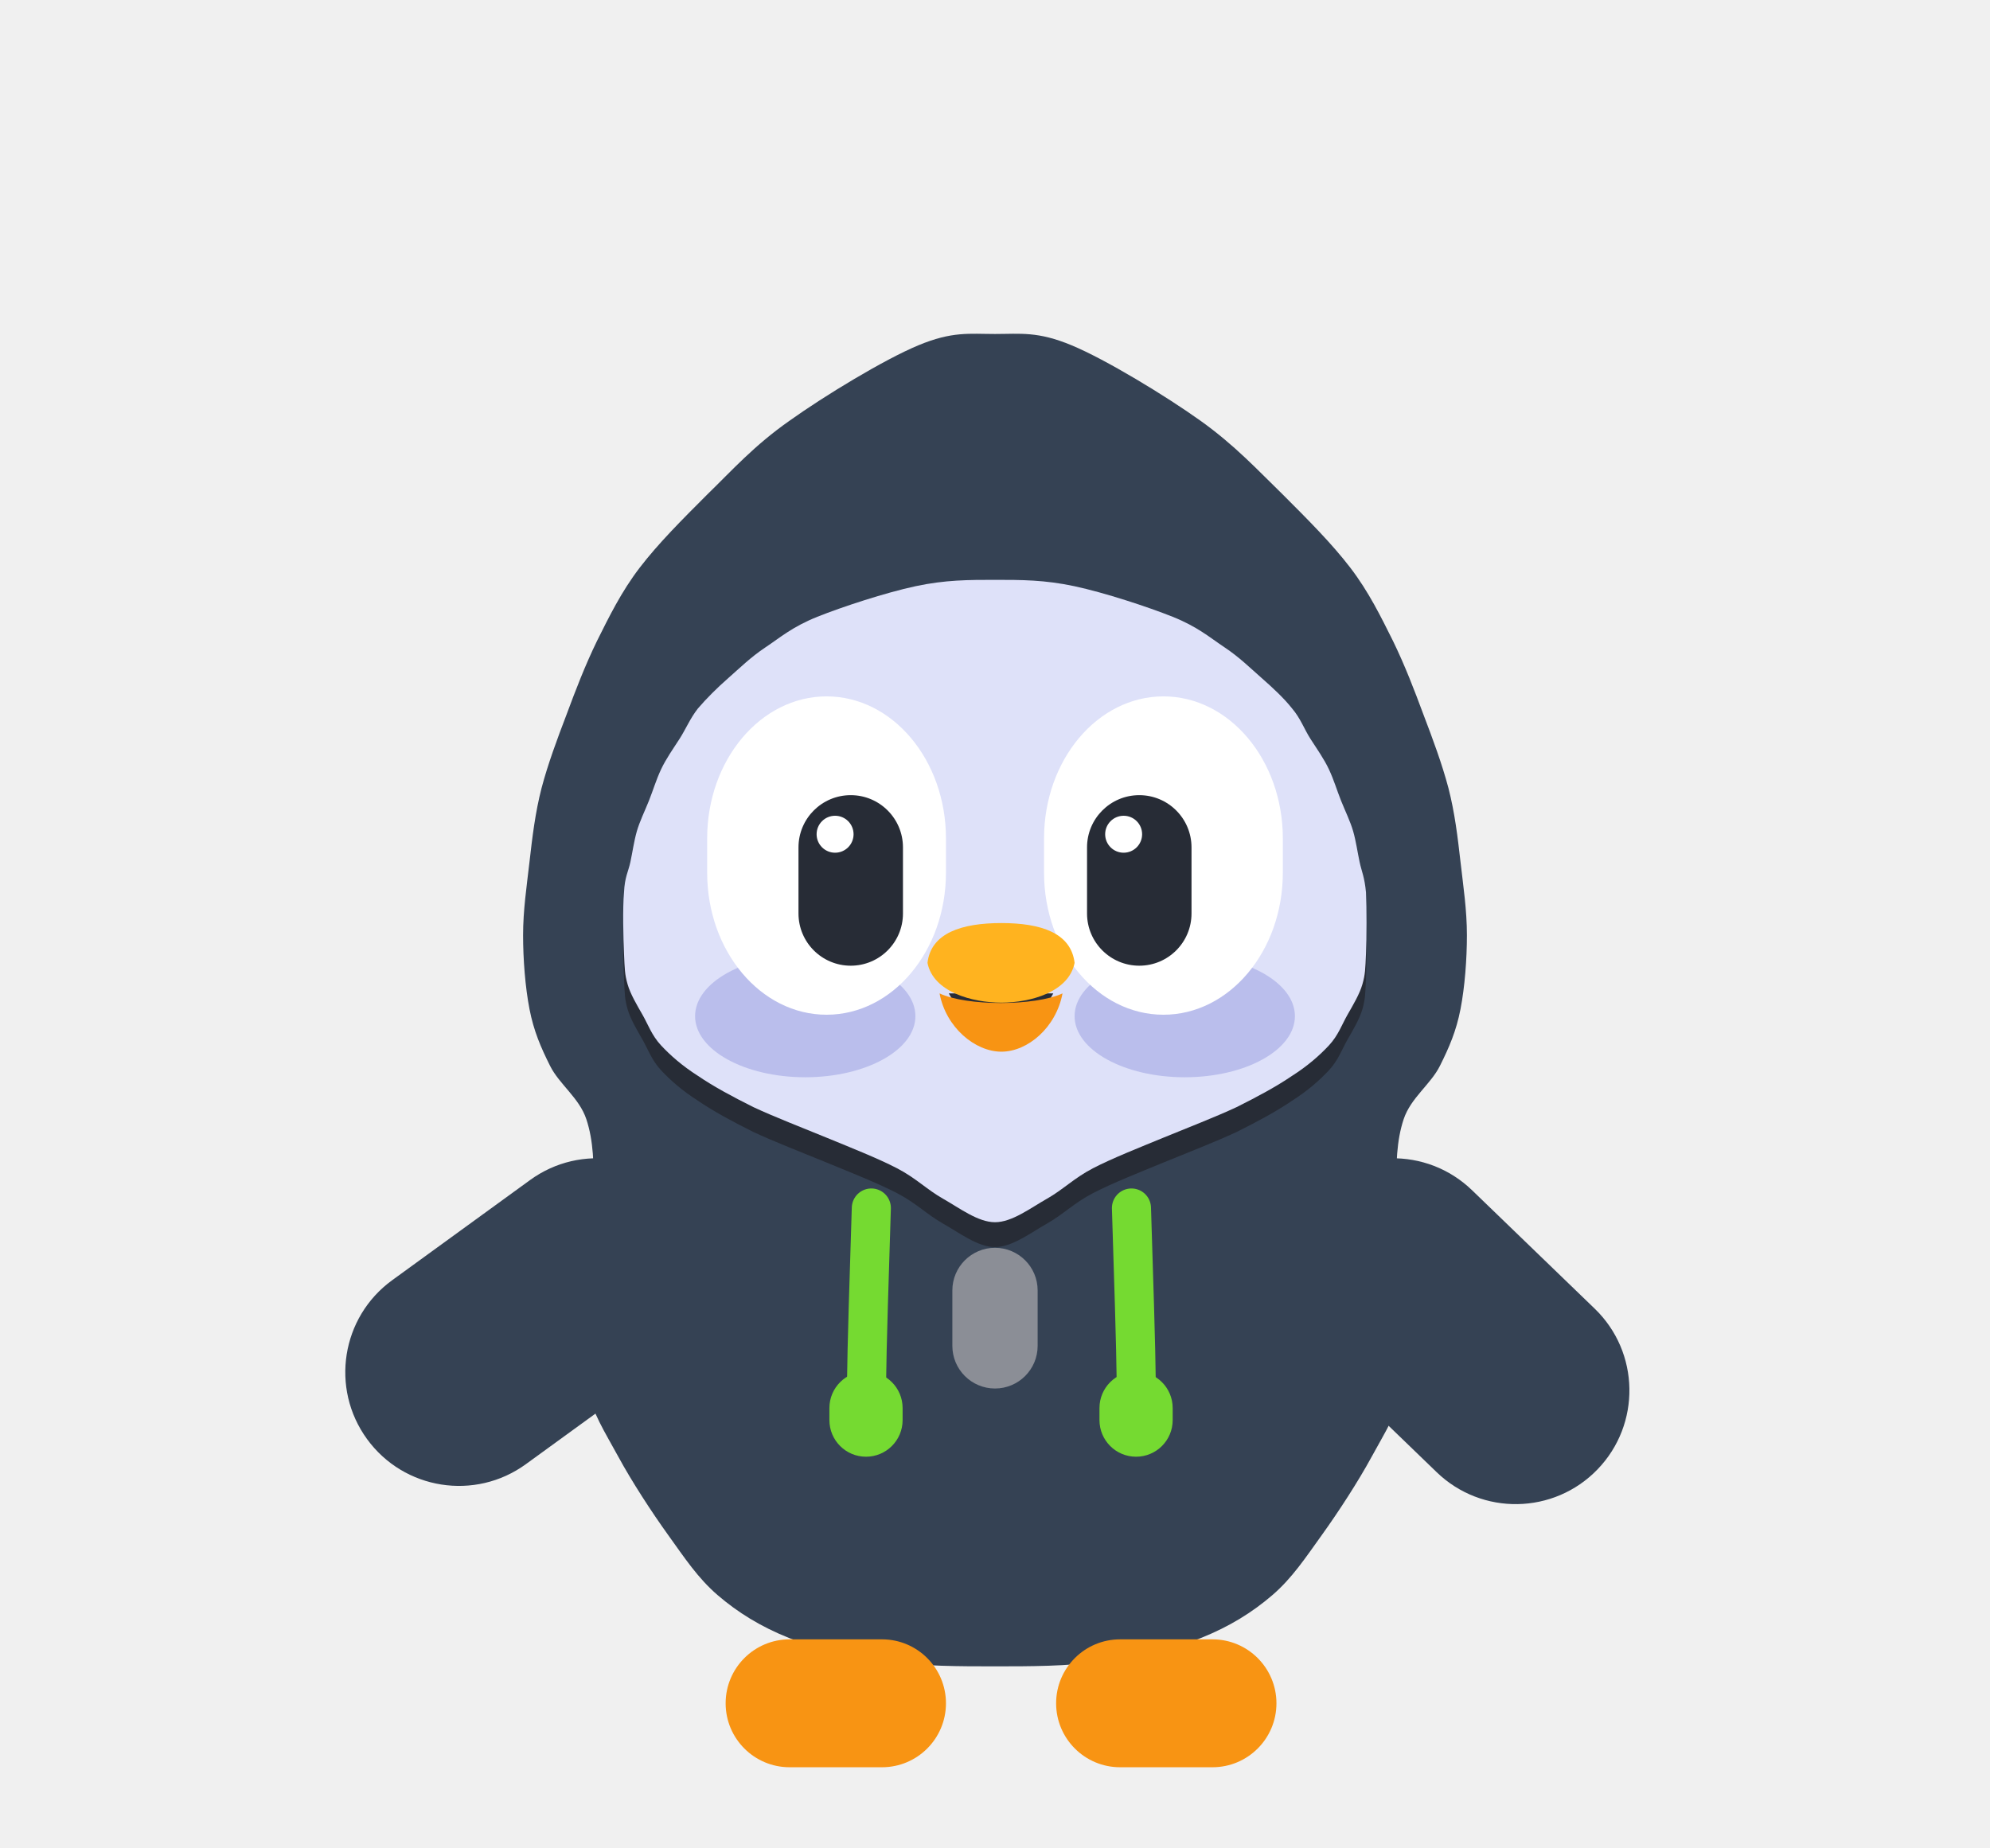
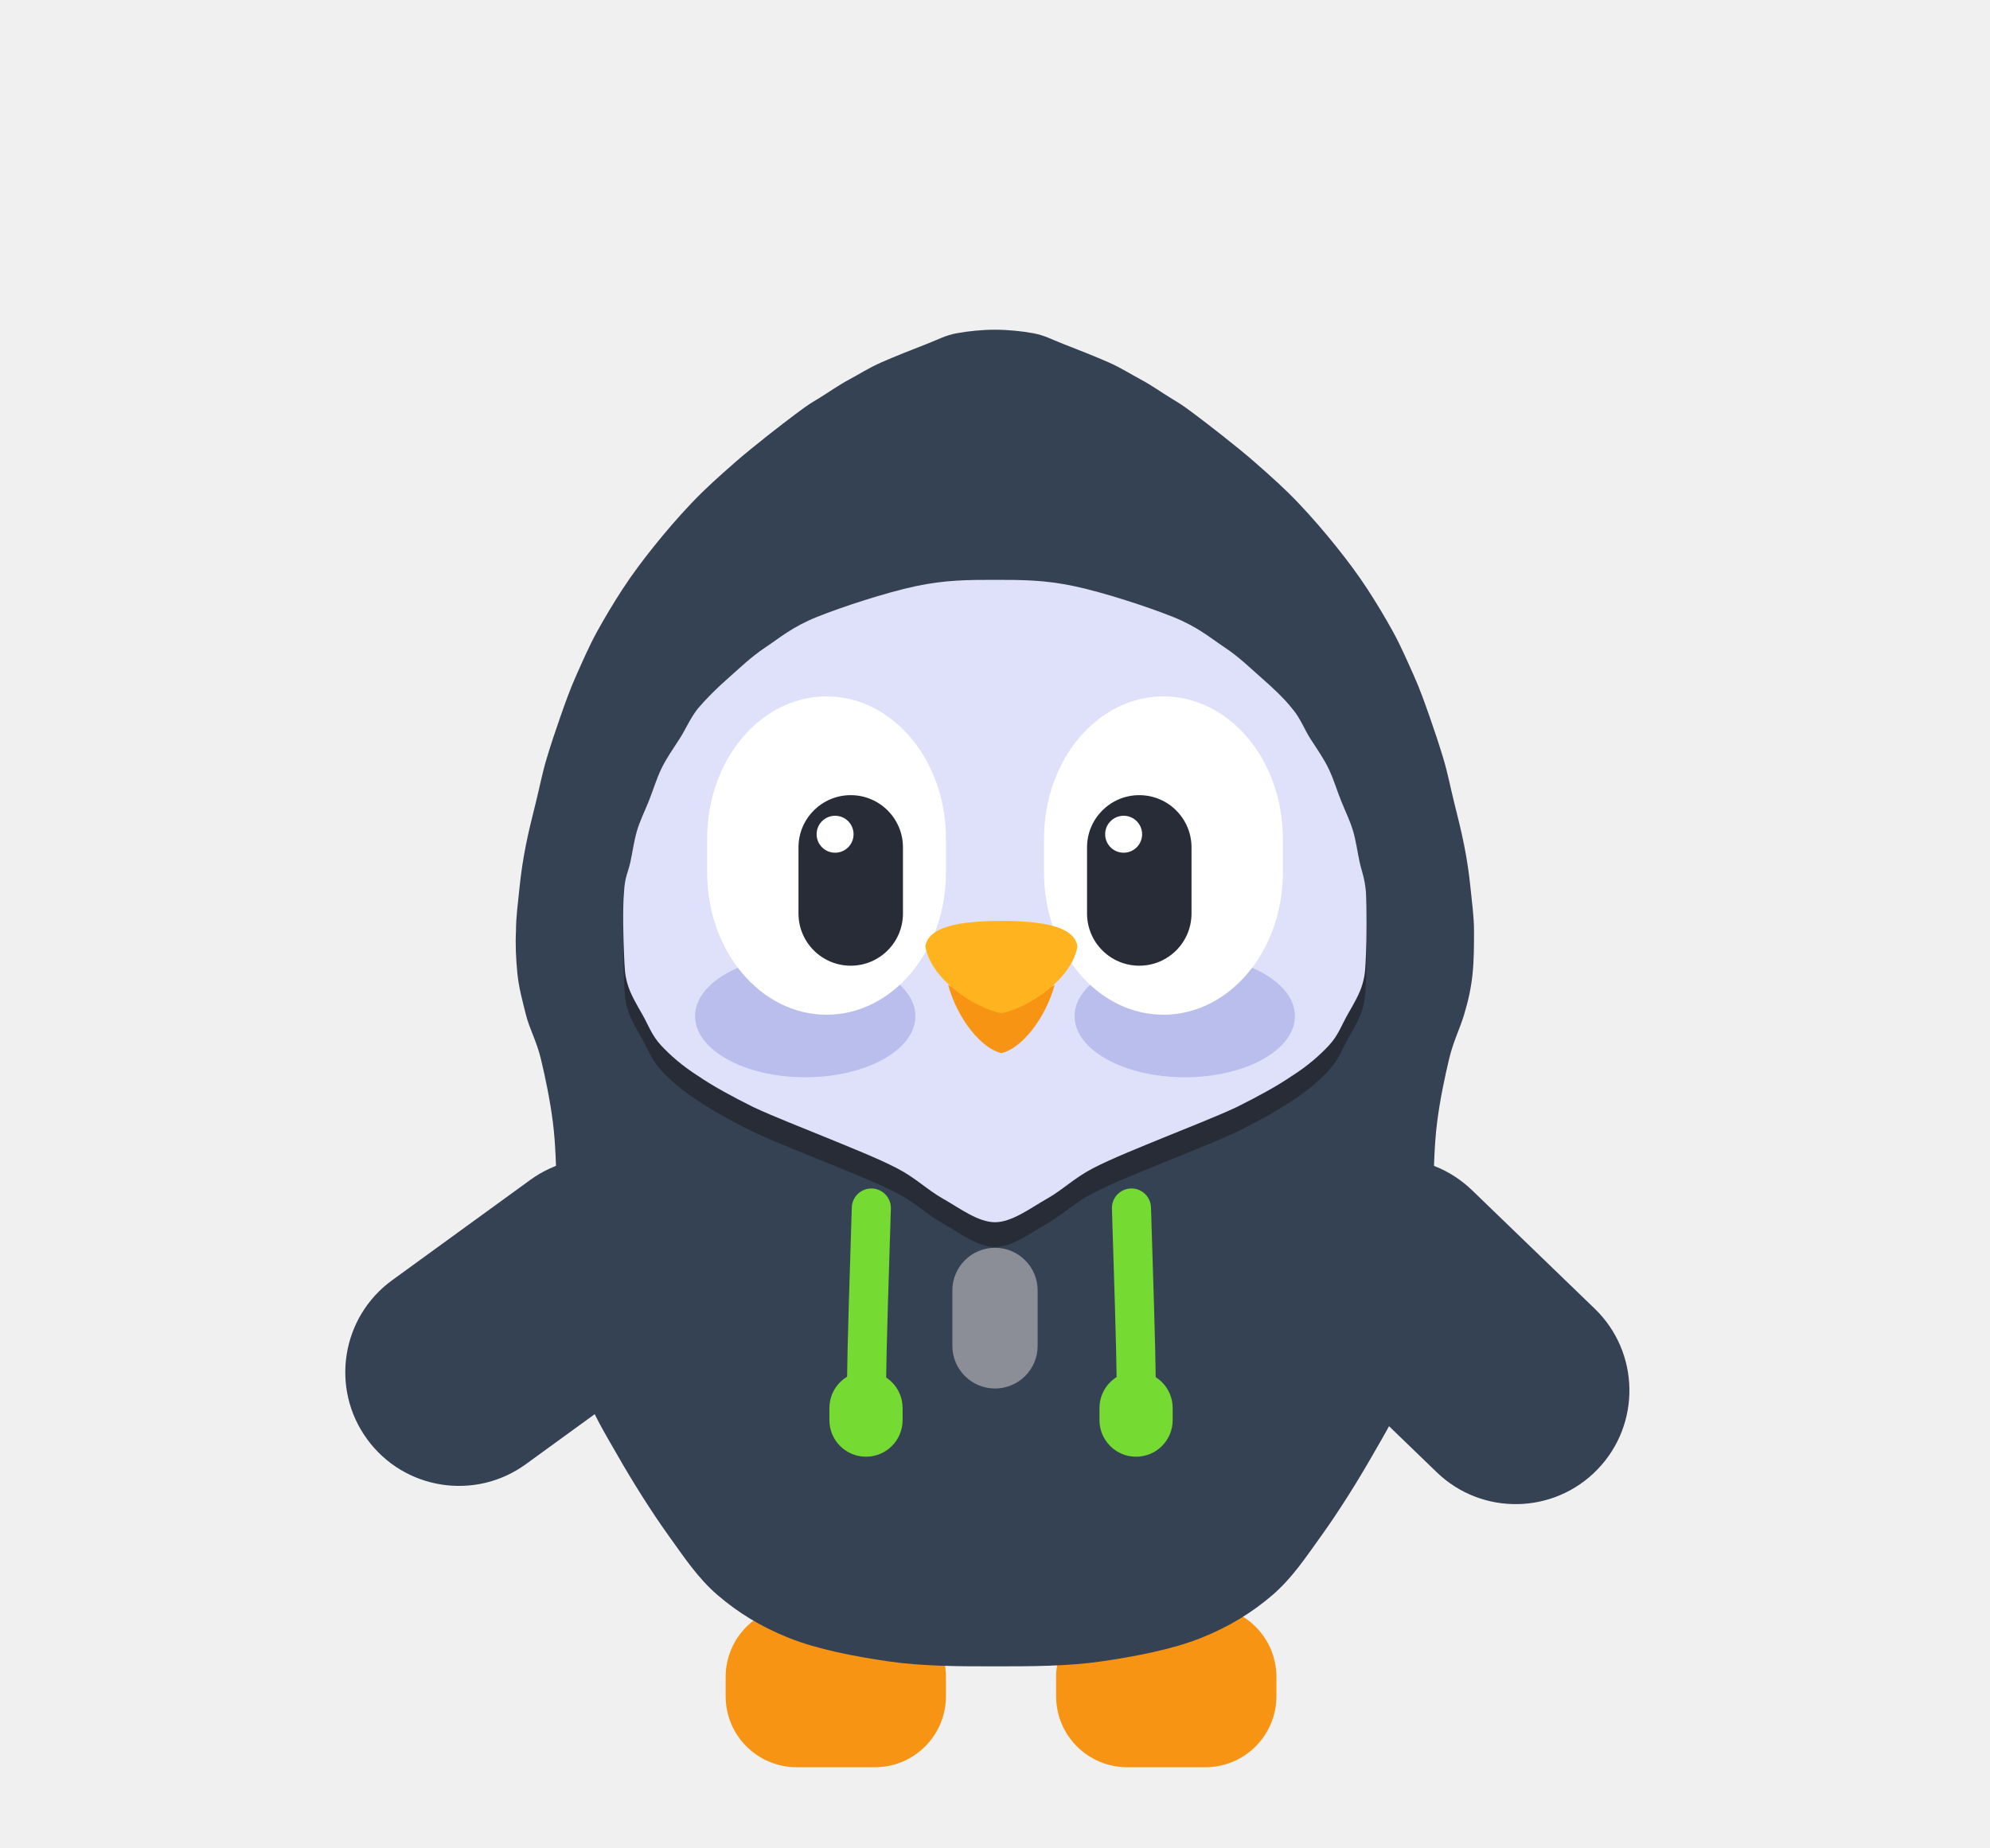
<svg xmlns="http://www.w3.org/2000/svg" viewBox="-40 -40 280 260" aria-hidden="true">
  <style>
  .byte-twinkle { transform-box: fill-box; transform-origin: center; animation: byte-twinkle 1.6s ease-in-out infinite }
  @keyframes byte-twinkle { 0%,100% { transform: scale(1) rotate(0) } 50% { transform: scale(.7) rotate(20deg) } }
  .byte-float { animation: byte-float 2.4s ease-in-out infinite }
  @keyframes byte-float { 0%,100% { transform: translateY(0) } 50% { transform: translateY(-4px) } }
  .byte-smoke { animation: byte-smoke 1.8s ease-out infinite }
  @keyframes byte-smoke { 0% { opacity: 0; transform: translateY(6px) } 25% { opacity: 1 } 100% { opacity: 0; transform: translateY(-10px) } }
  .byte-tear { animation: byte-tear 1.8s ease-in infinite }
  .byte-tear + .byte-tear { animation-delay: .6s }
  @keyframes byte-tear { 0% { opacity: 0; transform: translateY(0) } 15% { opacity: 1; transform: translateY(2px) }
    80% { opacity: 1; transform: translateY(14px) } 100% { opacity: 0; transform: translateY(18px) } }
  @media (prefers-reduced-motion: reduce) {
    .byte-twinkle, .byte-float, .byte-smoke, .byte-tear { animation: none }
    .byte-tear { transform: translateY(2px) }
  }
</style>
  <defs>
    <clipPath id="eyeL-R0">
      <rect x="59.5" y="58" width="33.6" height="44.8" rx="16.8" ry="20" />
    </clipPath>
    <clipPath id="eyeR-R0">
      <rect x="106.9" y="58" width="33.6" height="44.8" rx="16.8" ry="20" />
    </clipPath>
  </defs>
  <g>
    <g transform="translate(44 139)">
      <g transform="rotate(-36)">
        <rect x="-40" y="-16" width="56" height="32" rx="16" fill="#354254" />
      </g>
    </g>
  </g>
  <g transform="translate(200 0) scale(-1 1)">
    <g transform="translate(44 139)">
      <g transform="rotate(-44)">
        <rect x="-40" y="-16" width="56" height="32" rx="16" fill="#354254" />
      </g>
    </g>
  </g>
-   <path fill="#354254" d="M100.0 7.0 C103.6 7.0 106.0 6.6 110.8 8.6 C115.6 10.6 124.0 15.7 128.9 19.2 C133.8 22.7 137.0 26.2 140.5 29.6 C144.0 33.1 147.4 36.5 150.0 39.9 C152.6 43.3 154.3 46.8 156.0 50.2 C157.7 53.7 159.0 57.1 160.3 60.6 C161.6 64.0 162.9 67.5 163.8 70.9 C164.7 74.4 165.1 77.8 165.5 81.3 C165.9 84.8 166.4 88.1 166.4 91.6 C166.4 95.0 166.1 98.9 165.5 102.0 C164.9 105.1 163.9 107.4 162.6 110.0 C161.3 112.6 158.5 114.5 157.5 117.5 C156.5 120.5 156.4 123.9 156.5 128.0 C156.6 132.1 157.8 137.5 158.0 142.0 C158.2 146.5 158.3 151.2 157.5 155.0 C156.7 158.8 154.9 161.5 153.0 165.0 C151.1 168.5 148.3 172.8 146.0 176.0 C143.7 179.2 141.8 182.1 139.0 184.5 C136.2 186.9 133.0 188.9 129.0 190.5 C125.0 192.1 119.8 193.1 115.0 193.8 C110.2 194.5 105.0 194.5 100.0 194.5 C95.0 194.5 89.8 194.5 85.0 193.8 C80.2 193.1 75.0 192.1 71.0 190.5 C67.0 188.9 63.8 186.9 61.0 184.5 C58.2 182.1 56.3 179.2 54.0 176.0 C51.7 172.8 48.9 168.5 47.0 165.0 C45.1 161.5 43.3 158.8 42.5 155.0 C41.7 151.2 41.8 146.5 42.0 142.0 C42.2 137.5 43.4 132.1 43.5 128.0 C43.6 123.9 43.5 120.5 42.5 117.5 C41.5 114.5 38.7 112.6 37.4 110.0 C36.1 107.4 35.1 105.1 34.5 102.0 C33.9 98.9 33.6 95.0 33.6 91.6 C33.6 88.1 34.1 84.8 34.5 81.3 C34.9 77.8 35.3 74.4 36.2 70.9 C37.1 67.5 38.4 64.0 39.7 60.6 C41.0 57.1 42.3 53.7 44.0 50.2 C45.7 46.8 47.4 43.3 50.0 39.9 C52.6 36.5 56.0 33.1 59.5 29.6 C63.0 26.2 66.1 22.7 71.1 19.2 C76.0 15.7 84.4 10.6 89.2 8.6 C94.0 6.6 96.4 7.0 100.0 7.0 Z" />
+   <g fill="#F89413">
+     <rect x="62.1" y="186" width="31" height="22.7" rx="10" />
+     <rect x="108.6" y="186" width="31" height="22.7" rx="10" />
+   </g>
+   <path fill="#354254" d="M100.0 6.4 C101.8 6.4 103.8 6.6 105.4 6.9 C107.0 7.2 107.8 7.7 109.6 8.4 C111.4 9.1 114.2 10.2 116.0 11.0 C117.8 11.8 119.0 12.6 120.5 13.4 C122.0 14.2 123.4 15.2 124.7 16.0 C126.0 16.8 126.1 16.8 128.1 18.3 C130.1 19.8 134.1 22.9 136.5 25.0 C138.9 27.1 140.8 28.8 142.7 30.8 C144.6 32.8 146.4 34.9 148.0 36.9 C149.6 38.9 151.1 40.9 152.4 42.9 C153.7 44.9 154.9 46.9 156.0 48.9 C157.1 50.9 158.0 53.0 158.9 55.0 C159.8 57.0 160.5 59.0 161.2 61.0 C161.9 63.0 162.5 64.8 163.1 66.8 C163.7 68.8 164.1 70.9 164.6 72.9 C165.1 74.9 165.6 76.9 166.0 78.9 C166.4 80.9 166.7 82.9 166.9 84.9 C167.1 86.9 167.4 89.0 167.4 91.0 C167.4 93.0 167.4 95.0 167.2 97.0 C167.0 99.0 166.6 100.8 166.0 102.8 C165.4 104.8 164.5 106.5 163.9 109.0 C163.3 111.5 162.6 114.8 162.2 118.0 C161.8 121.2 161.8 124.0 161.6 128.0 C161.4 132.0 161.6 137.5 161.0 142.0 C160.4 146.5 159.3 151.2 158.0 155.0 C156.7 158.8 155.0 161.5 153.0 165.0 C151.0 168.5 148.3 172.8 146.0 176.0 C143.7 179.2 141.8 182.1 139.0 184.5 C136.2 186.9 133.0 188.9 129.0 190.5 C125.0 192.1 119.8 193.1 115.0 193.8 C110.2 194.5 105.0 194.5 100.0 194.5 C95.0 194.5 89.8 194.5 85.0 193.8 C80.2 193.1 75.0 192.1 71.0 190.5 C67.0 188.9 63.8 186.9 61.0 184.5 C58.2 182.1 56.3 179.2 54.0 176.0 C51.7 172.8 49.0 168.5 47.0 165.0 C45.0 161.5 43.3 158.8 42.0 155.0 C40.7 151.2 39.6 146.5 39.0 142.0 C38.4 137.5 38.6 132.0 38.4 128.0 C38.2 124.0 38.2 121.2 37.8 118.0 C37.4 114.8 36.7 111.5 36.1 109.0 C35.5 106.5 34.5 104.8 34.0 102.8 C33.5 100.8 33.0 99.0 32.8 97.0 C32.6 95.0 32.5 93.0 32.6 91.0 C32.6 89.0 32.9 86.9 33.1 84.9 C33.3 82.9 33.6 80.9 34.0 78.9 C34.4 76.9 34.9 74.9 35.4 72.9 C35.9 70.9 36.3 68.8 36.9 66.8 C37.5 64.8 38.1 63.0 38.8 61.0 C39.5 59.0 40.2 57.0 41.1 55.0 C42.0 53.0 42.9 50.9 44.0 48.9 C45.1 46.9 46.3 44.9 47.6 42.9 C48.9 40.9 50.4 38.9 52.0 36.9 C53.6 34.9 55.4 32.8 57.3 30.8 C59.2 28.8 61.1 27.1 63.5 25.0 C65.9 22.9 69.9 19.8 71.9 18.3 C73.9 16.8 74.0 16.8 75.3 16.0 C76.6 15.2 78.0 14.2 79.5 13.4 C81.0 12.6 82.2 11.8 84.0 11.0 C85.8 10.2 88.6 9.1 90.4 8.4 C92.2 7.7 93.0 7.2 94.6 6.9 C96.2 6.6 98.2 6.4 100.0 6.4 Z" />
  <path fill="#272C36" transform="translate(0 3.5)" d="M100.0 41.6 C103.7 41.6 107.0 41.6 111.2 42.5 C115.4 43.4 121.5 45.4 125.0 46.8 C128.5 48.2 130.2 49.7 132.3 51.1 C134.4 52.5 135.9 54.0 137.5 55.4 C139.1 56.8 140.7 58.3 141.8 59.7 C143.0 61.1 143.5 62.6 144.4 64.0 C145.3 65.4 146.3 66.8 147.0 68.3 C147.7 69.8 148.1 71.2 148.7 72.7 C149.3 74.2 150.0 75.6 150.4 77.0 C150.8 78.4 151.0 79.9 151.3 81.3 C151.6 82.7 152.0 83.4 152.2 85.6 C152.3 87.8 152.3 92.0 152.2 94.2 C152.1 96.4 152.1 97.1 151.7 98.5 C151.3 99.9 150.4 101.4 149.6 102.8 C148.8 104.2 148.3 105.7 147.0 107.1 C145.7 108.5 144.0 110.0 141.8 111.4 C139.6 112.9 137.0 114.3 134.0 115.8 C131.0 117.2 127.1 118.7 123.7 120.1 C120.3 121.5 116.5 123.0 113.8 124.4 C111.1 125.8 109.6 127.4 107.3 128.7 C105.0 130.0 102.4 132.0 100.0 132.0 C97.6 132.0 95.0 130.0 92.7 128.7 C90.4 127.4 88.9 125.8 86.2 124.4 C83.5 123.0 79.7 121.5 76.3 120.1 C72.9 118.7 69.0 117.2 66.0 115.8 C63.0 114.3 60.4 112.9 58.2 111.4 C56.0 110.0 54.3 108.5 53.0 107.1 C51.7 105.7 51.2 104.2 50.4 102.8 C49.6 101.4 48.7 99.9 48.3 98.5 C47.9 97.1 47.9 96.4 47.8 94.2 C47.7 92.0 47.6 87.8 47.8 85.6 C47.9 83.4 48.4 82.7 48.7 81.3 C49.0 79.9 49.2 78.4 49.6 77.0 C50.0 75.6 50.7 74.2 51.3 72.7 C51.9 71.2 52.3 69.8 53.0 68.3 C53.7 66.8 54.7 65.4 55.6 64.0 C56.5 62.6 57.1 61.1 58.2 59.7 C59.4 58.3 60.9 56.8 62.5 55.4 C64.1 54.0 65.6 52.5 67.7 51.1 C69.8 49.7 71.5 48.2 75.0 46.8 C78.5 45.4 84.6 43.4 88.8 42.5 C93.0 41.6 96.3 41.6 100.0 41.6 Z" />
  <path fill="#DEE1F9" d="M100.0 41.6 C103.7 41.6 107.0 41.6 111.2 42.5 C115.4 43.4 121.5 45.4 125.0 46.8 C128.5 48.2 130.2 49.7 132.3 51.1 C134.4 52.5 135.9 54.0 137.5 55.4 C139.1 56.8 140.7 58.3 141.8 59.7 C143.0 61.1 143.5 62.6 144.4 64.0 C145.3 65.4 146.3 66.8 147.0 68.3 C147.7 69.8 148.1 71.2 148.7 72.7 C149.3 74.2 150.0 75.6 150.4 77.0 C150.8 78.4 151.0 79.9 151.3 81.3 C151.6 82.7 152.0 83.4 152.2 85.6 C152.3 87.8 152.3 92.0 152.2 94.2 C152.1 96.4 152.1 97.1 151.7 98.5 C151.3 99.9 150.4 101.4 149.6 102.8 C148.8 104.2 148.3 105.7 147.0 107.1 C145.7 108.5 144.0 110.0 141.8 111.4 C139.6 112.9 137.0 114.3 134.0 115.8 C131.0 117.2 127.1 118.7 123.7 120.1 C120.3 121.5 116.5 123.0 113.8 124.4 C111.1 125.8 109.6 127.4 107.3 128.7 C105.0 130.0 102.4 132.0 100.0 132.0 C97.6 132.0 95.0 130.0 92.7 128.7 C90.4 127.4 88.9 125.8 86.2 124.4 C83.5 123.0 79.7 121.5 76.3 120.1 C72.9 118.7 69.0 117.2 66.0 115.8 C63.0 114.3 60.4 112.9 58.2 111.4 C56.0 110.0 54.3 108.5 53.0 107.1 C51.7 105.7 51.2 104.2 50.4 102.8 C49.6 101.4 48.7 99.9 48.3 98.5 C47.9 97.1 47.9 96.4 47.8 94.2 C47.7 92.0 47.6 87.8 47.8 85.6 C47.9 83.4 48.4 82.7 48.7 81.3 C49.0 79.9 49.2 78.4 49.6 77.0 C50.0 75.6 50.7 74.2 51.3 72.7 C51.9 71.2 52.3 69.8 53.0 68.3 C53.7 66.8 54.7 65.4 55.6 64.0 C56.5 62.6 57.1 61.1 58.2 59.7 C59.4 58.3 60.9 56.8 62.5 55.4 C64.1 54.0 65.6 52.5 67.7 51.1 C69.8 49.7 71.5 48.2 75.0 46.8 C78.5 45.4 84.6 43.4 88.8 42.5 C93.0 41.6 96.3 41.6 100.0 41.6 Z" />
  <g fill="#BABEEC">
    <ellipse cx="73.3" cy="103" rx="15.5" ry="8.6" />
    <ellipse cx="126.7" cy="103" rx="15.5" ry="8.6" />
  </g>
  <g>
    <rect x="59.5" y="58" width="33.6" height="44.8" rx="16.8" ry="20" fill="#FFFFFF" />
    <g clip-path="url(#eyeL-R0)">
      <g transform="translate(3.4 3.5) translate(76.3 80.4) scale(1) translate(-76.3 -80.4)">
        <rect x="68.95" y="68.4" width="14.7" height="24" rx="7.35" fill="#272C36" />
        <circle cx="74.1" cy="73.9" r="2.6" fill="#FFFFFF" />
      </g>
      <rect x="41.3" y="102.8" width="70" height="70" fill="#DEE1F9" />
      <rect x="41.3" y="-12" width="70" height="70" fill="#BABEEC" transform="rotate(0 76.3 58)" />
    </g>
  </g>
  <g>
    <rect x="106.9" y="58" width="33.6" height="44.8" rx="16.8" ry="20" fill="#FFFFFF" />
    <g clip-path="url(#eyeR-R0)">
      <g transform="translate(-3.4 3.5) translate(123.7 80.4) scale(1) translate(-123.7 -80.4)">
        <rect x="116.35" y="68.4" width="14.7" height="24" rx="7.35" fill="#272C36" />
        <circle cx="121.5" cy="73.9" r="2.6" fill="#FFFFFF" />
      </g>
      <rect x="88.7" y="102.8" width="70" height="70" fill="#DEE1F9" />
      <rect x="88.7" y="-12" width="70" height="70" fill="#BABEEC" transform="rotate(0 123.7 58)" />
    </g>
  </g>
-   <g transform="translate(0 99.8) scale(1 1) translate(0 -99.8)">
+   <g transform="translate(0 99.8) scale(1 1) translate(0 -99.8)" opacity="0">
    <path d="M93.5 99.8 L108.2 99.8 L104.8 105.8 C103.2 107.2 98.6 107.2 97 105.8 Z" fill="#272C36" />
    <ellipse cx="100.9" cy="104.8" rx="4.4" ry="2" fill="#FA779B" />
  </g>
-   <path d="M92.2 99.8 C96 101.6 105.6 101.6 109.5 99.8 C108.6 104.6 104.6 108 100.9 108 C97.2 108 93.1 104.6 92.2 99.8 Z" fill="#F89413" transform="translate(0 0)" />
-   <path d="M90.5 95.5 C91 91.3 95.3 89.9 100.9 89.9 C106.5 89.9 110.7 91.3 111.2 95.5 C110.4 99.6 105 101.1 100.9 101.1 C96.8 101.1 91.3 99.6 90.5 95.5 Z" fill="#FFB31F" />
+   <path d="M93.4 98.6 C96.6 100.6 105.2 100.6 108.4 98.6 C107 103.6 103.6 107.6 100.9 108.2 C98.2 107.6 94.8 103.6 93.4 98.6 Z" fill="#F89413" transform="translate(0 0)" />
+   <path d="M90.2 93.2 C90.6 90.4 95 89.6 100.9 89.6 C106.8 89.6 111.2 90.4 111.6 93.2 C110.8 97.8 104.8 101.8 100.9 102.6 C97 101.8 91 97.8 90.2 93.2 Z" fill="#FFB31F" />
  <g stroke="#75DA31" stroke-width="5.5" stroke-linecap="round" fill="none">
    <path d="M82.6 130 C82.3 140 82 148 81.9 156" />
    <path d="M119.2 130 C119.5 140 119.8 148 119.9 156" />
  </g>
  <g fill="#75DA31">
    <rect x="76.7" y="153" width="10.3" height="12" rx="5.15" />
    <rect x="114.7" y="153" width="10.3" height="12" rx="5.15" />
  </g>
  <rect x="94" y="135.6" width="12" height="19.8" rx="6" fill="#8B8E96" />
-   <g fill="#F89413">
-     <rect x="62.1" y="190.7" width="31" height="18" rx="9" />
-     <rect x="108.6" y="190.7" width="31" height="18" rx="9" />
-   </g>
</svg>
